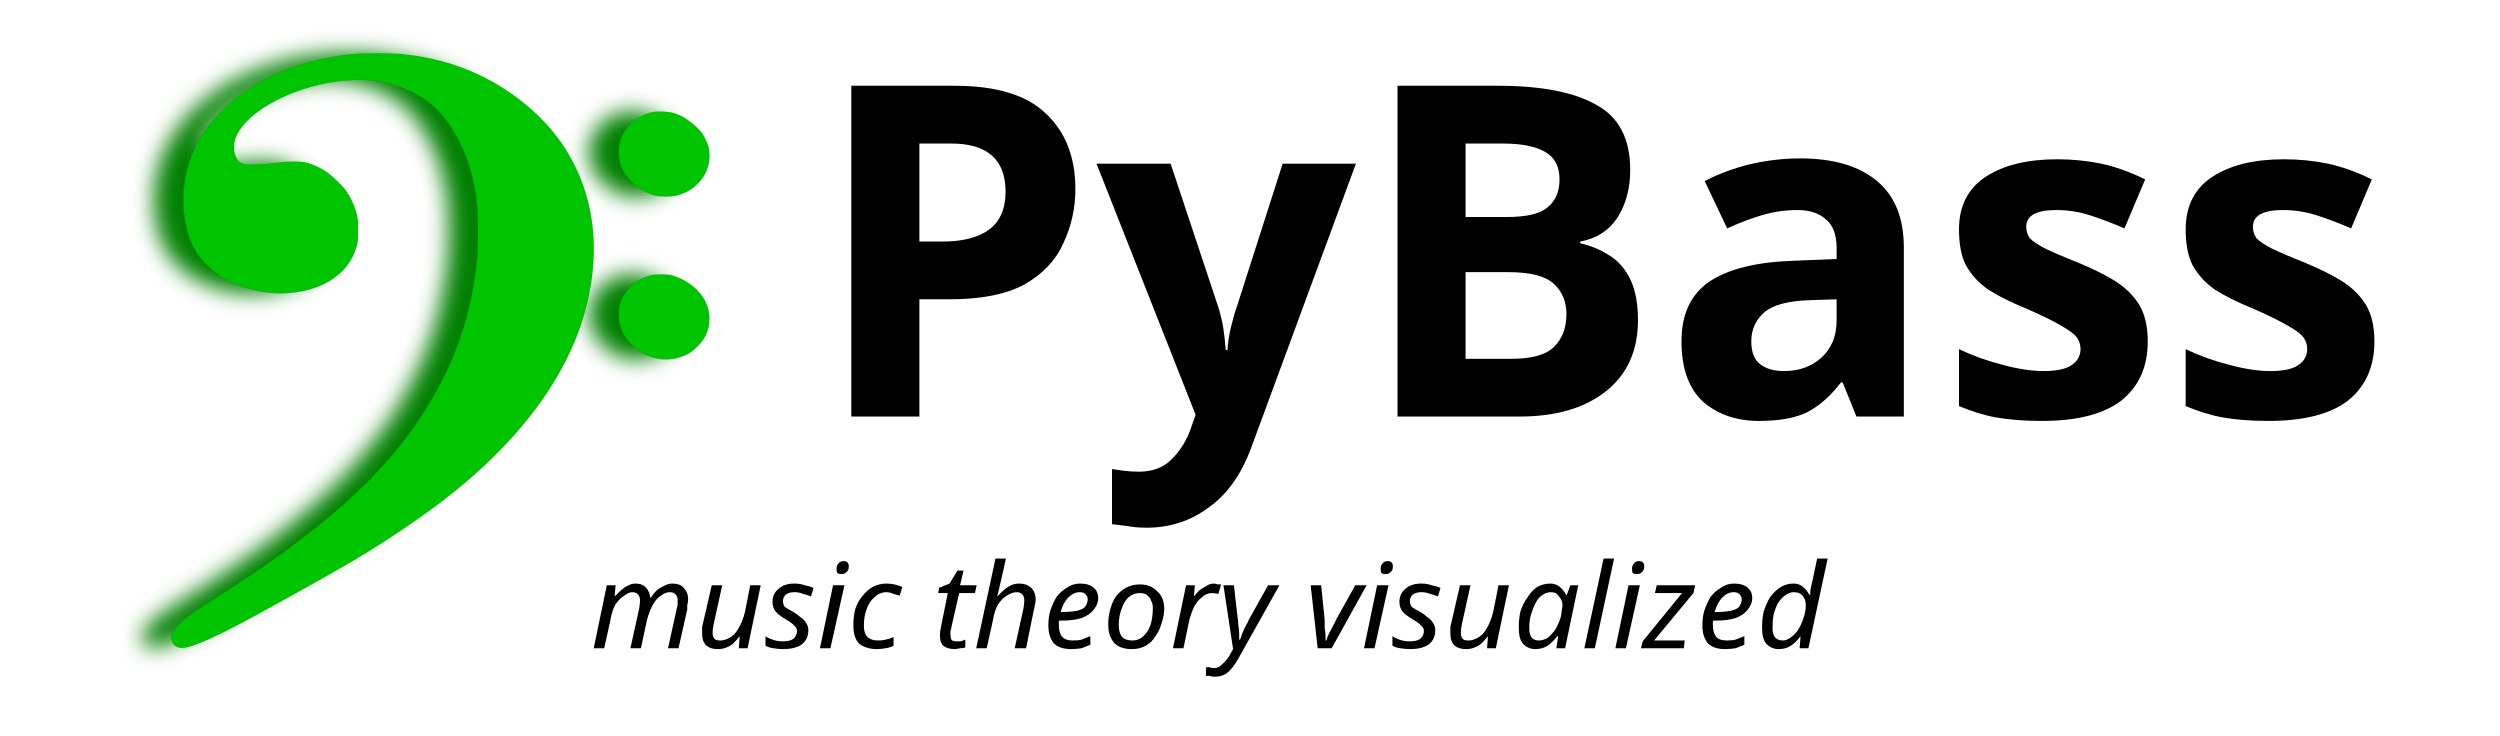
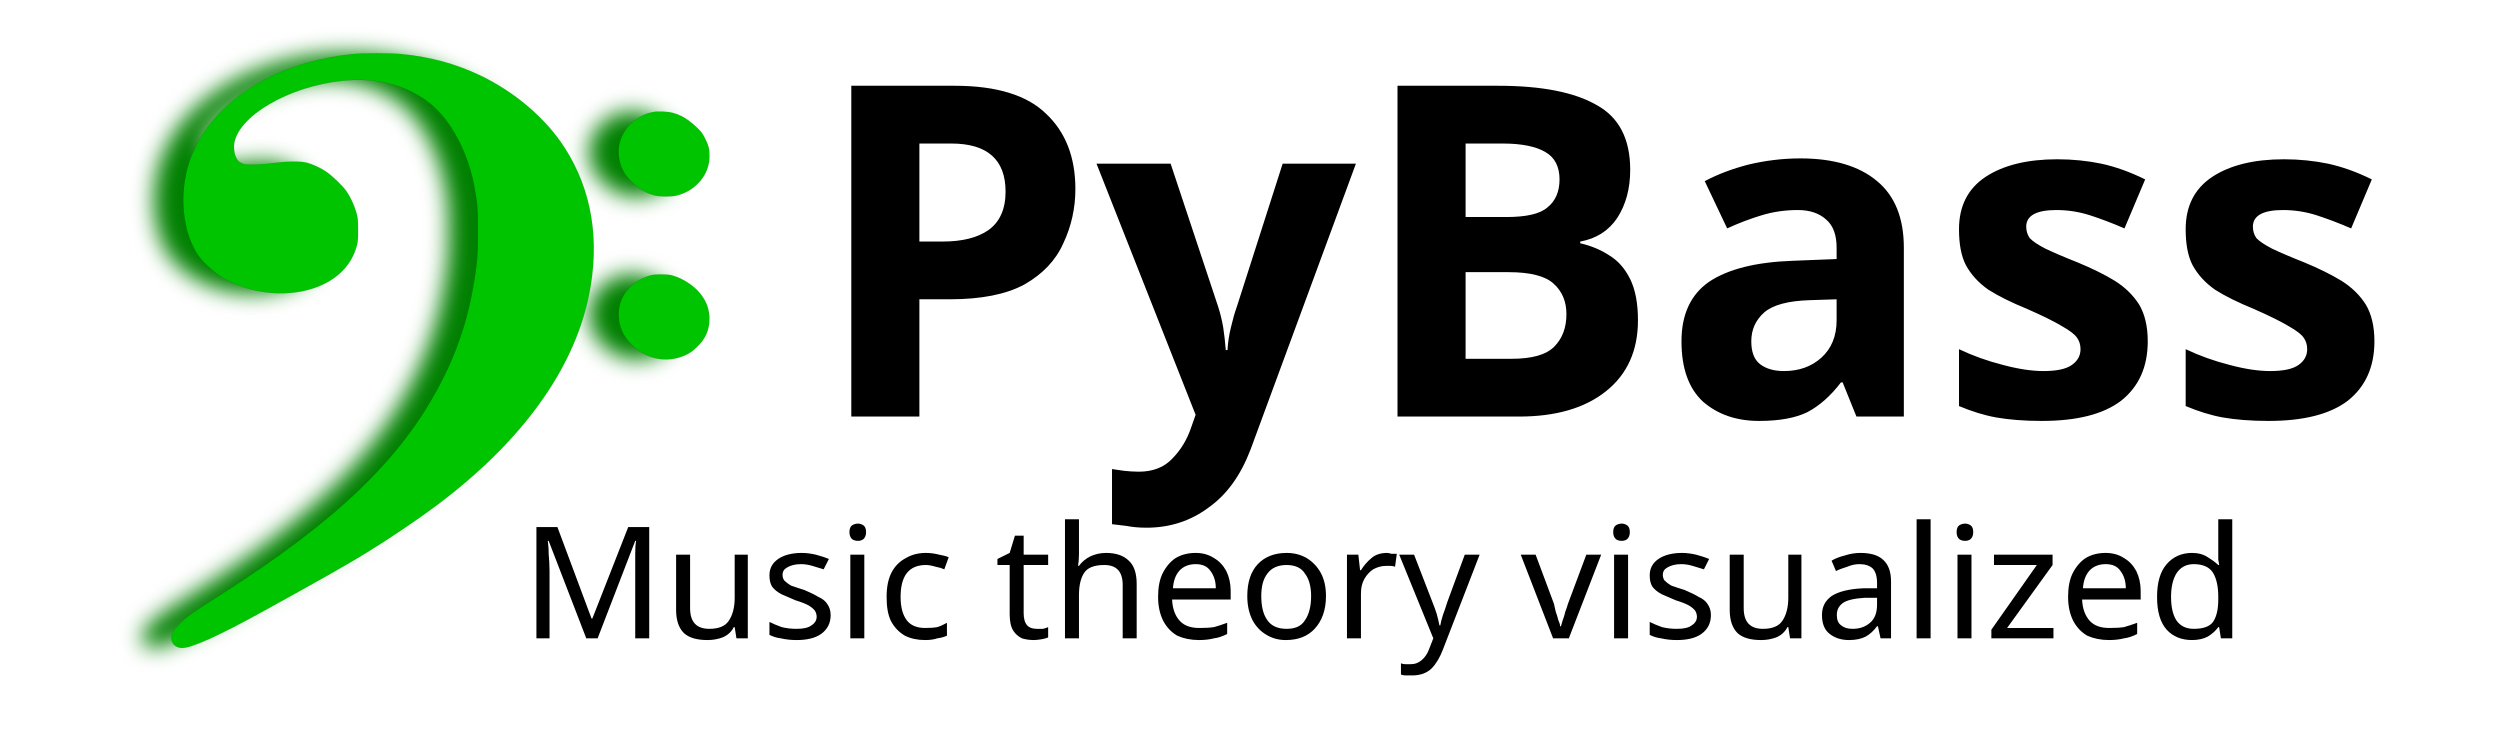
<svg xmlns="http://www.w3.org/2000/svg" width="170" height="50" viewBox="0 0 44.979 13.229" version="1.1" id="svg8">
  <defs id="defs2">
    <filter style="color-interpolation-filters:sRGB" id="filter1060" x="-0.049" width="1.097" y="-0.044" height="1.088">
      <feGaussianBlur stdDeviation="0.196" id="feGaussianBlur1062" />
    </filter>
  </defs>
  <g id="layer3" style="filter:url(#filter1060)">
    <g id="g84-9" stroke="none" fill="#000000" transform="matrix(0.00119079,0,0,-0.00111108,1.93068,13.21255)" style="display:inline;opacity:1;fill:#008000;fill-opacity:1;stroke:#000000;stroke-opacity:1">
      <path id="path78-7" d="M 3252,11014 C 2303,10911 1493,10464 1048,9800 961,9670 853,9450 806,9305 627,8765 688,8105 950,7725 c 66,-94 223,-246 326,-314 586,-388 1408,-351 1820,81 108,113 182,246 226,408 20,75 23,106 22,270 0,168 -3,194 -27,283 -33,123 -90,254 -153,349 -55,84 -221,253 -309,315 -78,56 -203,117 -285,140 -95,26 -309,23 -510,-7 -101,-15 -202,-24 -290,-24 -125,-1 -139,1 -185,24 -42,21 -55,35 -80,84 -38,76 -47,200 -20,293 135,472 967,928 1770,969 448,23 862,-111 1177,-380 311,-266 569,-781 667,-1331 48,-273 56,-374 56,-745 -1,-270 -5,-392 -18,-510 C 5053,6883 4887,6293 4585,5674 3996,4463 3028,3465 1280,2270 820,1955 758,1909 648,1791 c -37,-39 -80,-95 -95,-124 -70,-135 -4,-267 135,-267 147,0 555,198 1237,602 928,549 1222,728 1545,939 349,229 776,538 1066,771 1276,1027 2059,2181 2293,3382 175,895 50,1718 -365,2408 -287,477 -755,904 -1284,1173 -365,185 -744,295 -1175,340 -178,19 -580,18 -753,-1 z" style="fill:#008000;fill-opacity:1;stroke:#000000;stroke-opacity:1" />
      <path id="path80-5" d="m 7811,10079 c -126,-22 -253,-93 -349,-194 -151,-159 -213,-377 -167,-594 32,-155 95,-262 228,-387 92,-88 204,-152 312,-179 78,-20 242,-20 320,0 291,74 498,338 499,635 0,119 -14,181 -71,298 -37,79 -58,107 -131,180 -125,124 -223,188 -352,226 -68,20 -217,28 -289,15 z" style="fill:#008000;fill-opacity:1;stroke:#000000;stroke-opacity:1" />
      <path id="path82-6" d="m 7770,7434 c -108,-28 -218,-91 -294,-168 -124,-125 -184,-258 -193,-426 -13,-236 79,-441 272,-603 213,-179 491,-215 735,-96 69,34 101,58 170,128 134,135 192,275 193,461 1,269 -155,503 -434,650 -42,22 -105,46 -140,55 -80,18 -236,18 -309,-1 z" style="fill:#008000;fill-opacity:1;stroke:#000000;stroke-opacity:1" />
    </g>
  </g>
  <g id="layer1" style="display:inline">
    <text xml:space="preserve" style="font-style:normal;font-weight:normal;font-size:8.271px;line-height:1.25;font-family:sans-serif;fill:#000000;fill-opacity:1;stroke:#00f33b;stroke-width:0.207;stroke-miterlimit:4;stroke-dasharray:none;stroke-opacity:1" x="14.684" y="7.437" id="text12" transform="scale(0.9923964,1.007662)">
      <tspan id="tspan10" x="14.684" y="7.437" style="font-style:normal;font-variant:normal;font-weight:bold;font-stretch:normal;font-family:'PT Sans Caption';-inkscape-font-specification:'PT Sans Caption Bold';fill:#000000;fill-opacity:1;stroke:none;stroke-width:0.207;stroke-miterlimit:4;stroke-dasharray:none;stroke-opacity:1">PyBass</tspan>
    </text>
    <g id="g84" stroke="none" fill="#000000" transform="matrix(0.00119079,0,0,-0.00111108,2.459846,13.21255)" style="opacity:1;fill:#00c400;fill-opacity:1;stroke:#000000;stroke-opacity:1">
      <path id="path78" d="M 3252,11014 C 2303,10911 1493,10464 1048,9800 961,9670 853,9450 806,9305 627,8765 688,8105 950,7725 c 66,-94 223,-246 326,-314 586,-388 1408,-351 1820,81 108,113 182,246 226,408 20,75 23,106 22,270 0,168 -3,194 -27,283 -33,123 -90,254 -153,349 -55,84 -221,253 -309,315 -78,56 -203,117 -285,140 -95,26 -309,23 -510,-7 -101,-15 -202,-24 -290,-24 -125,-1 -139,1 -185,24 -42,21 -55,35 -80,84 -38,76 -47,200 -20,293 135,472 967,928 1770,969 448,23 862,-111 1177,-380 311,-266 569,-781 667,-1331 48,-273 56,-374 56,-745 -1,-270 -5,-392 -18,-510 C 5053,6883 4887,6293 4585,5674 3996,4463 3028,3465 1280,2270 820,1955 758,1909 648,1791 c -37,-39 -80,-95 -95,-124 -70,-135 -4,-267 135,-267 147,0 555,198 1237,602 928,549 1222,728 1545,939 349,229 776,538 1066,771 1276,1027 2059,2181 2293,3382 175,895 50,1718 -365,2408 -287,477 -755,904 -1284,1173 -365,185 -744,295 -1175,340 -178,19 -580,18 -753,-1 z" style="fill:#00c400;fill-opacity:1;stroke:#000000;stroke-opacity:1" />
      <path id="path80" d="m 7811,10079 c -126,-22 -253,-93 -349,-194 -151,-159 -213,-377 -167,-594 32,-155 95,-262 228,-387 92,-88 204,-152 312,-179 78,-20 242,-20 320,0 291,74 498,338 499,635 0,119 -14,181 -71,298 -37,79 -58,107 -131,180 -125,124 -223,188 -352,226 -68,20 -217,28 -289,15 z" style="fill:#00c400;fill-opacity:1;stroke:#000000;stroke-opacity:1" />
      <path id="path82" d="m 7770,7434 c -108,-28 -218,-91 -294,-168 -124,-125 -184,-258 -193,-426 -13,-236 79,-441 272,-603 213,-179 491,-215 735,-96 69,34 101,58 170,128 134,135 192,275 193,461 1,269 -155,503 -434,650 -42,22 -105,46 -140,55 -80,18 -236,18 -309,-1 z" style="fill:#00c400;fill-opacity:1;stroke:#000000;stroke-opacity:1" />
    </g>
  </g>
  <g id="layer2">
-     <text xml:space="preserve" style="font-style:normal;font-weight:normal;font-size:2.144px;line-height:1.25;font-family:sans-serif;display:inline;fill:#000000;fill-opacity:1;stroke:#00f33b;stroke-width:0.21;stroke-miterlimit:4;stroke-dasharray:none;stroke-opacity:1" x="10.547" y="11.742" id="text12-0" transform="scale(1.0068,0.993246)">
-       <tspan id="tspan10-5" x="10.547" y="11.742" style="font-style:italic;font-variant:normal;font-weight:normal;font-stretch:normal;font-family:'PT Sans Caption';-inkscape-font-specification:'PT Sans Caption';fill:#000000;fill-opacity:1;stroke:none;stroke-width:0.21;stroke-miterlimit:4;stroke-dasharray:none;stroke-opacity:1">music theory visualized</tspan>
+     <text xml:space="preserve" style="font-style:normal;font-weight:normal;font-size:2.822px;line-height:1.25;font-family:sans-serif;display:inline;fill:#000000;fill-opacity:1;stroke:#00f33b;stroke-width:0.21;stroke-miterlimit:4;stroke-dasharray:none;stroke-opacity:1" x="9.305" y="11.562" id="text12-0" transform="scale(1.0068,0.9932459)">
+       <tspan id="tspan10-5" x="9.305" y="11.562" style="font-style:normal;font-variant:normal;font-weight:normal;font-stretch:normal;font-family:'PT Sans Caption';-inkscape-font-specification:'PT Sans Caption';fill:#000000;fill-opacity:1;stroke:none;stroke-width:0.21;stroke-miterlimit:4;stroke-dasharray:none;stroke-opacity:1">Music theory visualized</tspan>
    </text>
  </g>
</svg>
